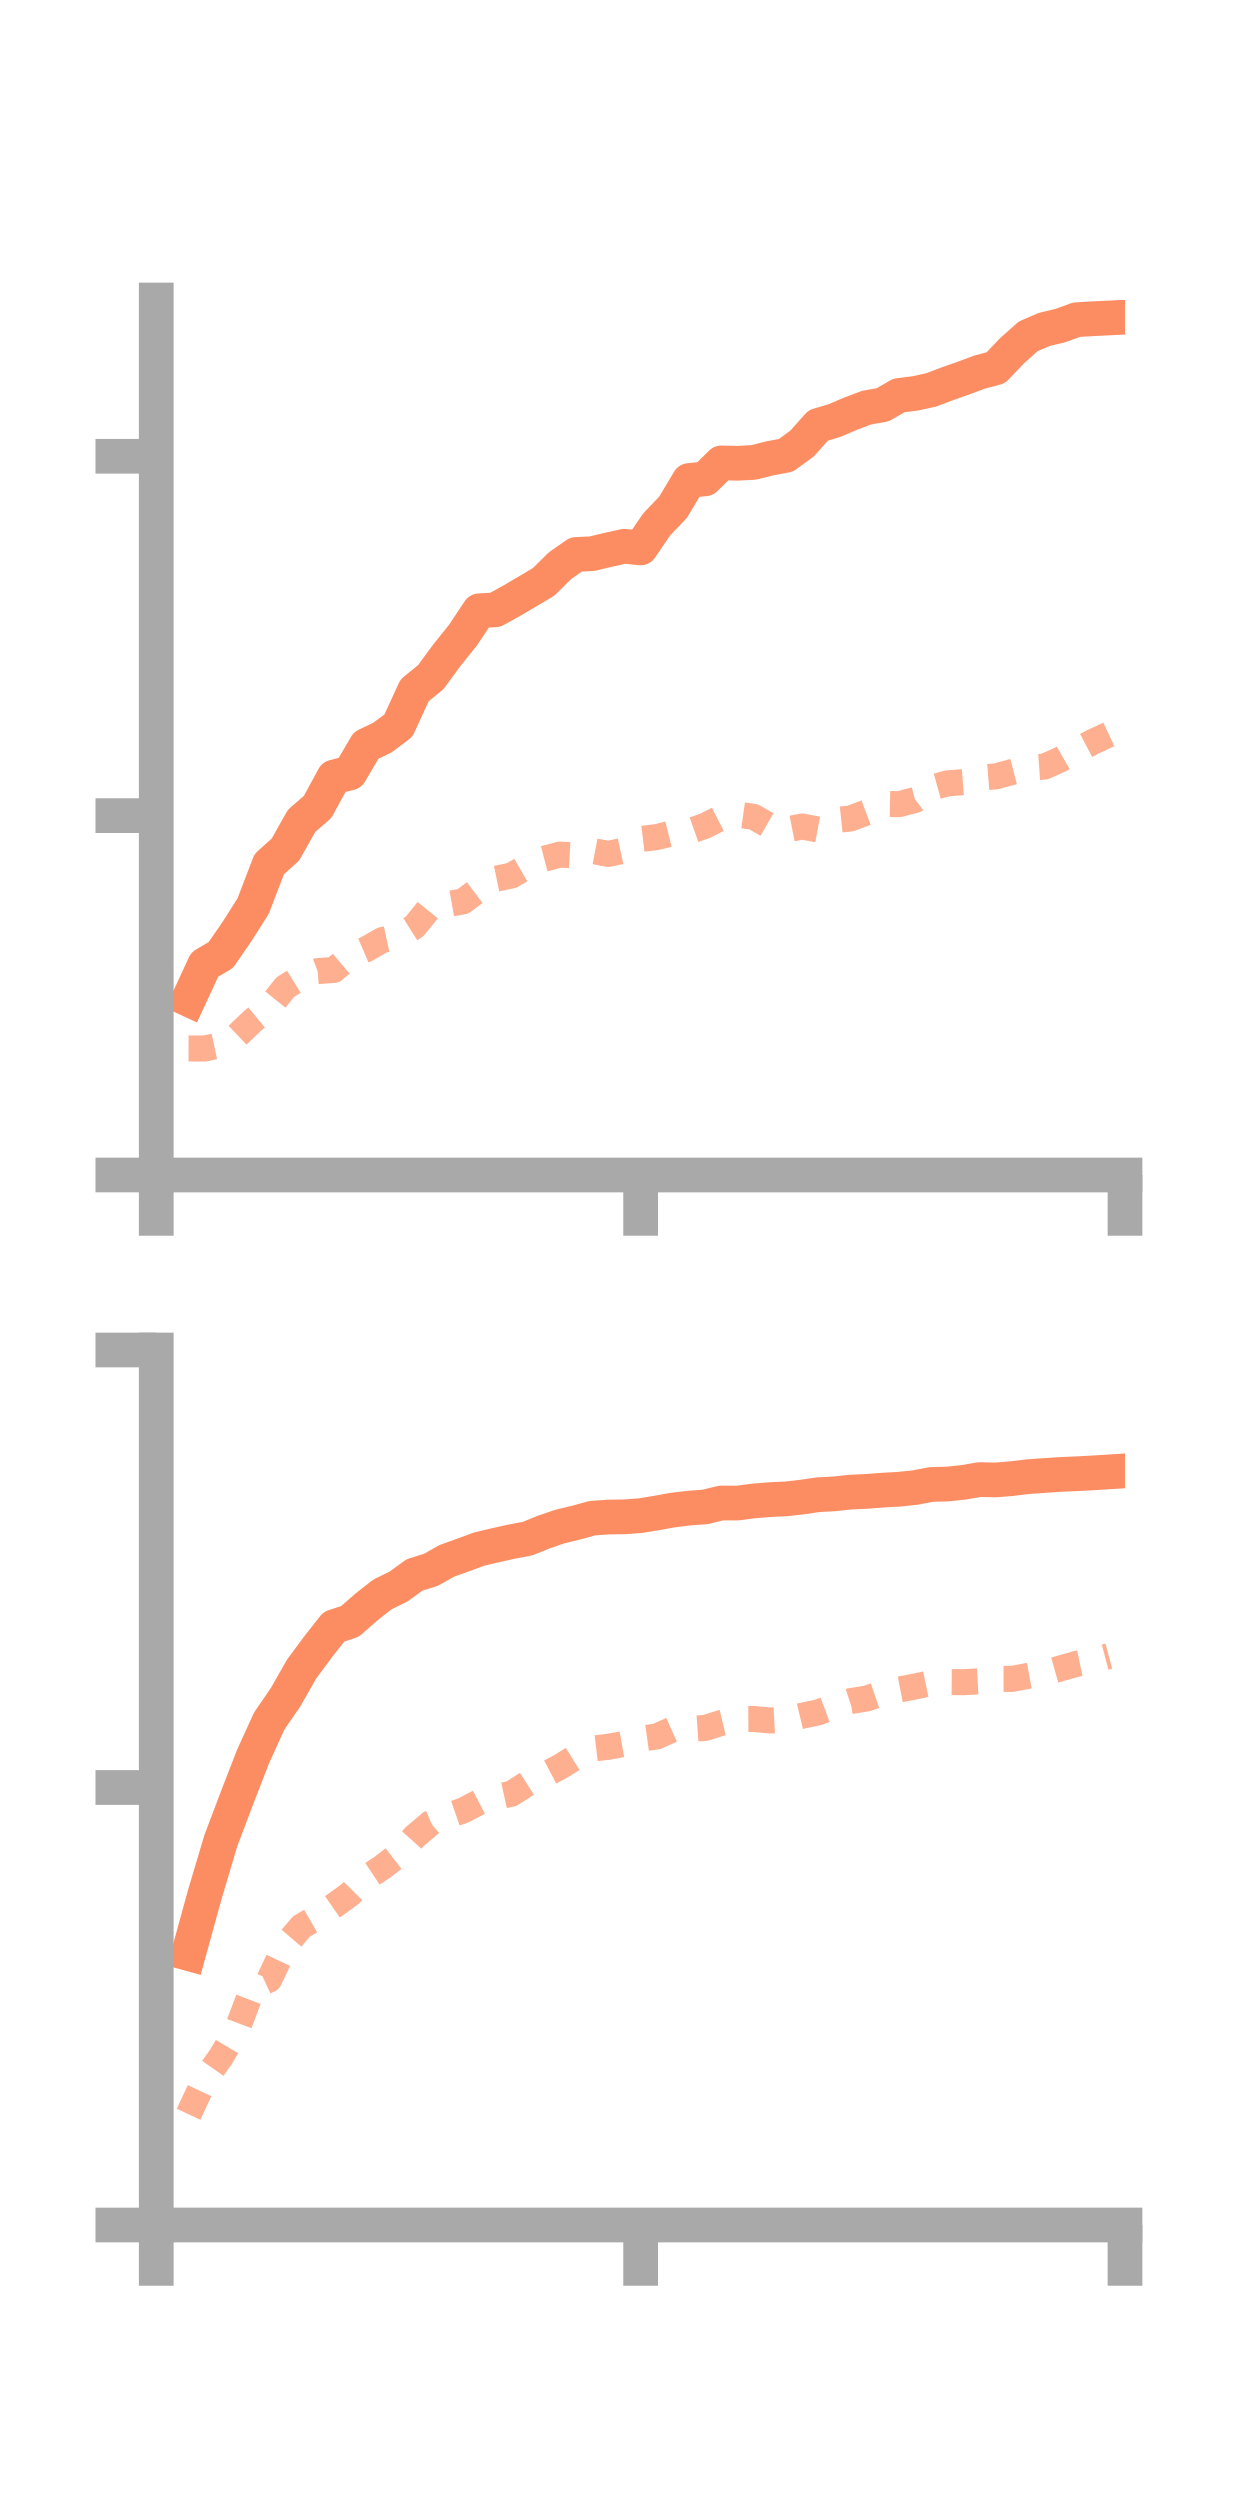
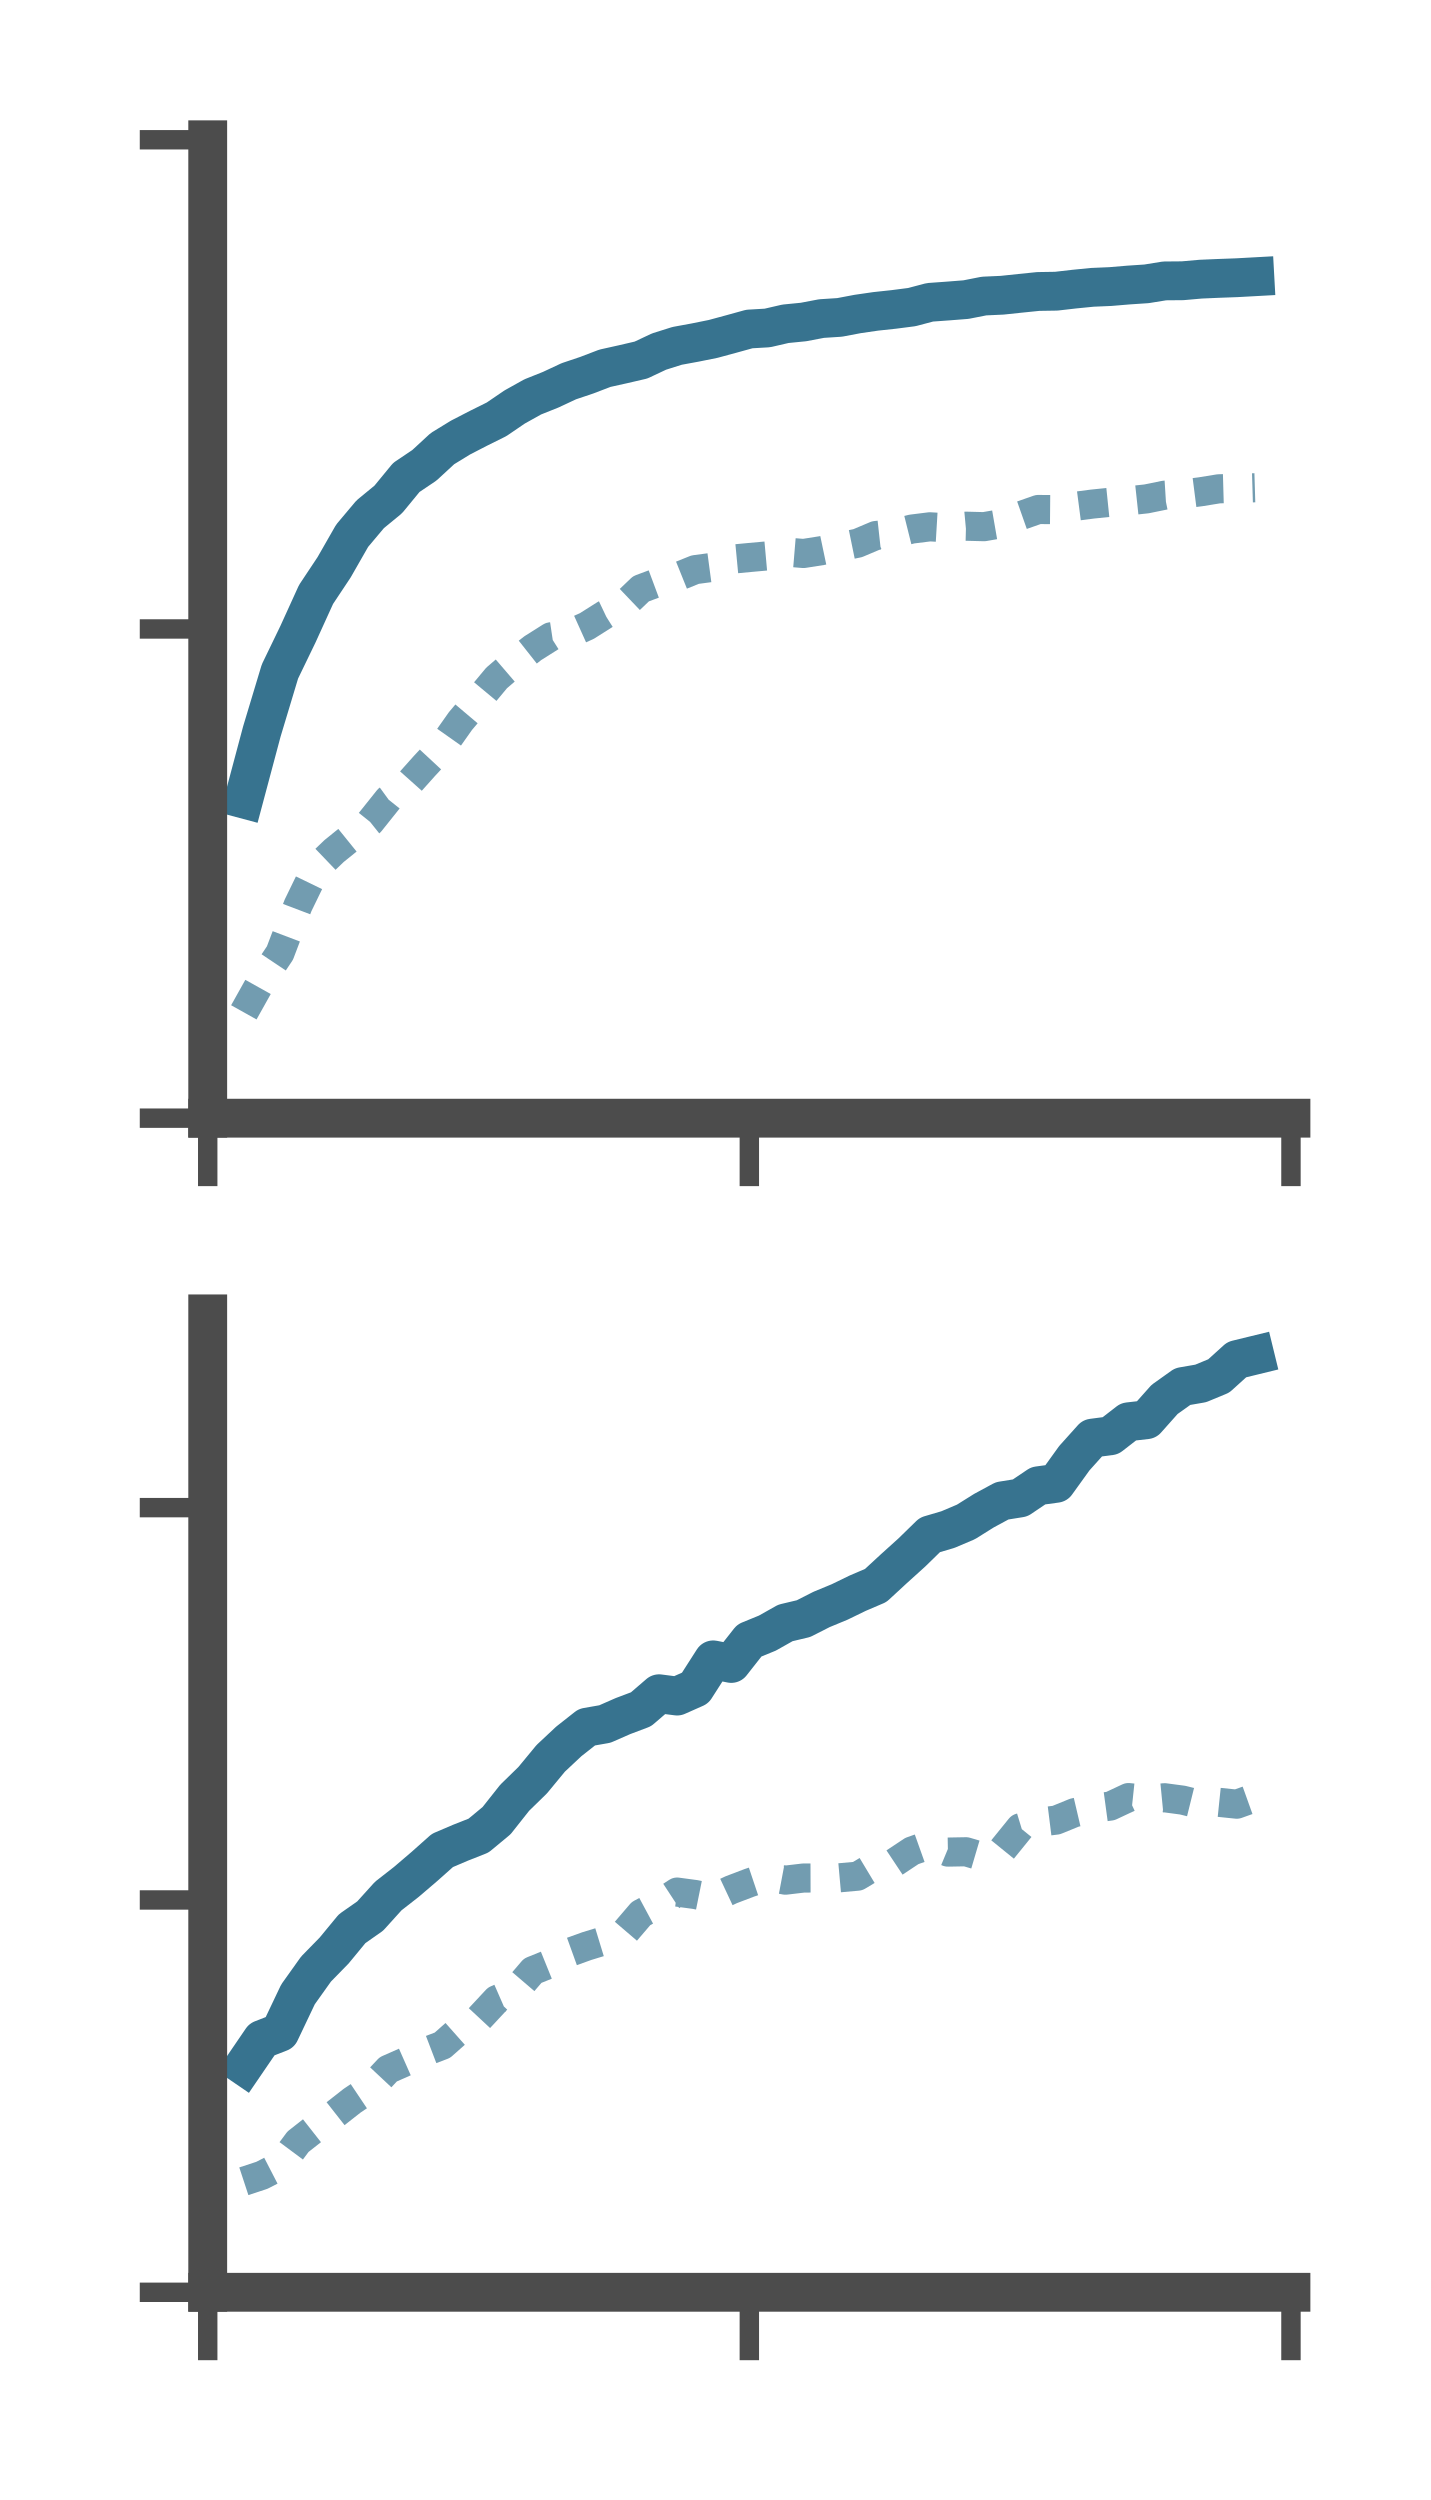
- <svg xmlns="http://www.w3.org/2000/svg" xmlns:xlink="http://www.w3.org/1999/xlink" height="144pt" version="1.1" viewBox="0 0 72 144" width="72pt">
+ <svg xmlns="http://www.w3.org/2000/svg" xmlns:xlink="http://www.w3.org/1999/xlink" height="128.78pt" version="1.1" viewBox="0 0 73.7 128.78" width="73.7pt">
  <defs>
    <style type="text/css">*{stroke-linecap:butt;stroke-linejoin:round;}</style>
  </defs>
  <g id="figure_1">
    <g id="patch_1">
-       <path d="M 0 144  L 72 144  L 72 0  L 0 0  z " style="fill:none;" />
+       <path d="M 0 128.78  L 73.7 128.78  L 73.7 0  L 0 0  z " style="fill:none;" />
    </g>
    <g id="axes_1">
      <g id="patch_2">
-         <path d="M 9 67.68  L 64.8 67.68  L 64.8 17.28  L 9 17.28  z " style="fill:none;" />
+         <path d="M 10.7 57.6  L 66.5 57.6  L 66.5 7.2  L 10.7 7.2  z " style="fill:none;" />
      </g>
      <g id="matplotlib.axis_1">
        <g id="xtick_1">
          <g id="line2d_1">
            <defs>
-               <path d="M 0 0  L 0 3.5  " id="mf21a7b0123" style="stroke:#a9a9a9;stroke-width:2;" />
+               <path d="M 0 0  L 0 3.5  " id="me8967f589b" style="stroke:#4c4c4c;" />
            </defs>
            <g>
-               <use style="fill:#a9a9a9;stroke:#a9a9a9;stroke-width:2;" x="9" xlink:href="#mf21a7b0123" y="67.68" />
+               <use style="fill:#4c4c4c;stroke:#4c4c4c;" x="10.7" xlink:href="#me8967f589b" y="57.6" />
            </g>
          </g>
        </g>
        <g id="xtick_2">
          <g id="line2d_2">
            <g>
-               <use style="fill:#a9a9a9;stroke:#a9a9a9;stroke-width:2;" x="36.9" xlink:href="#mf21a7b0123" y="67.68" />
+               <use style="fill:#4c4c4c;stroke:#4c4c4c;" x="38.6" xlink:href="#me8967f589b" y="57.6" />
            </g>
          </g>
        </g>
        <g id="xtick_3">
          <g id="line2d_3">
            <g>
-               <use style="fill:#a9a9a9;stroke:#a9a9a9;stroke-width:2;" x="64.8" xlink:href="#mf21a7b0123" y="67.68" />
+               <use style="fill:#4c4c4c;stroke:#4c4c4c;" x="66.5" xlink:href="#me8967f589b" y="57.6" />
            </g>
          </g>
        </g>
      </g>
      <g id="matplotlib.axis_2">
        <g id="ytick_1">
          <g id="line2d_4">
            <defs>
-               <path d="M 0 0  L -3.5 0  " id="mc073b67db8" style="stroke:#a9a9a9;stroke-width:2;" />
+               <path d="M 0 0  L -3.5 0  " id="m6eeece9a11" style="stroke:#4c4c4c;" />
            </defs>
            <g>
-               <use style="fill:#a9a9a9;stroke:#a9a9a9;stroke-width:2;" x="9" xlink:href="#mc073b67db8" y="67.68" />
+               <use style="fill:#4c4c4c;stroke:#4c4c4c;" x="10.7" xlink:href="#m6eeece9a11" y="57.6" />
            </g>
          </g>
        </g>
        <g id="ytick_2">
          <g id="line2d_5">
            <g>
-               <use style="fill:#a9a9a9;stroke:#a9a9a9;stroke-width:2;" x="9" xlink:href="#mc073b67db8" y="46.98" />
+               <use style="fill:#4c4c4c;stroke:#4c4c4c;" x="10.7" xlink:href="#m6eeece9a11" y="32.4" />
            </g>
          </g>
        </g>
        <g id="ytick_3">
          <g id="line2d_6">
            <g>
-               <use style="fill:#a9a9a9;stroke:#a9a9a9;stroke-width:2;" x="9" xlink:href="#mc073b67db8" y="26.281" />
+               <use style="fill:#4c4c4c;stroke:#4c4c4c;" x="10.7" xlink:href="#m6eeece9a11" y="7.2" />
            </g>
          </g>
        </g>
      </g>
      <g id="line2d_7">
-         <path clip-path="url(#p97be6d5e26)" d="M 10.86 57.568  L 11.79 55.558  L 12.72 55.009  L 13.65 53.658  L 14.58 52.194  L 15.51 49.768  L 16.44 48.937  L 17.37 47.282  L 18.3 46.472  L 19.23 44.756  L 20.16 44.52  L 21.09 42.934  L 22.02 42.491  L 22.95 41.793  L 23.88 39.764  L 24.81 39.006  L 25.74 37.739  L 26.67 36.582  L 27.6 35.182  L 28.53 35.125  L 29.46 34.611  L 30.39 34.065  L 31.32 33.511  L 32.25 32.589  L 33.18 31.938  L 34.11 31.892  L 35.04 31.668  L 35.97 31.464  L 36.9 31.561  L 37.83 30.199  L 38.76 29.228  L 39.69 27.678  L 40.62 27.578  L 41.55 26.663  L 42.48 26.684  L 43.41 26.636  L 44.34 26.401  L 45.27 26.226  L 46.2 25.548  L 47.13 24.503  L 48.06 24.228  L 48.99 23.829  L 49.92 23.478  L 50.85 23.314  L 51.78 22.777  L 52.71 22.661  L 53.64 22.458  L 54.57 22.104  L 55.5 21.777  L 56.43 21.43  L 57.36 21.184  L 58.29 20.206  L 59.22 19.375  L 60.15 18.974  L 61.08 18.752  L 62.01 18.415  L 62.94 18.361  L 63.87 18.315  " style="fill:none;stroke:#fc8d62;stroke-linecap:square;stroke-width:2;" />
+         <path clip-path="url(#p75b96d40f0)" d="M 12.56 41.16  L 13.49 37.676  L 14.42 34.59  L 15.35 32.665  L 16.28 30.622  L 17.21 29.223  L 18.14 27.597  L 19.07 26.491  L 20 25.727  L 20.93 24.595  L 21.86 23.969  L 22.79 23.111  L 23.72 22.541  L 24.65 22.061  L 25.58 21.599  L 26.51 20.965  L 27.44 20.446  L 28.37 20.074  L 29.3 19.639  L 30.23 19.326  L 31.16 18.97  L 32.09 18.763  L 33.02 18.547  L 33.95 18.109  L 34.88 17.816  L 35.81 17.645  L 36.74 17.457  L 37.67 17.205  L 38.6 16.948  L 39.53 16.894  L 40.46 16.679  L 41.39 16.587  L 42.32 16.41  L 43.25 16.35  L 44.18 16.174  L 45.11 16.039  L 46.04 15.939  L 46.97 15.819  L 47.9 15.573  L 48.83 15.506  L 49.76 15.433  L 50.69 15.25  L 51.62 15.208  L 52.55 15.11  L 53.48 15.015  L 54.41 15  L 55.34 14.893  L 56.27 14.801  L 57.2 14.761  L 58.13 14.683  L 59.06 14.621  L 59.99 14.47  L 60.92 14.462  L 61.85 14.38  L 62.78 14.34  L 63.71 14.306  L 64.64 14.255  " style="fill:none;stroke:#37738f;stroke-linecap:square;stroke-width:2;" />
      </g>
      <g id="line2d_8">
-         <path clip-path="url(#p97be6d5e26)" d="M 10.86 60.392  L 11.79 60.395  L 12.72 60.194  L 13.65 59.658  L 14.58 58.773  L 15.51 58.008  L 16.44 56.852  L 17.37 56.28  L 18.3 55.935  L 19.23 55.869  L 20.16 55.081  L 21.09 54.679  L 22.02 54.147  L 22.95 53.947  L 23.88 53.362  L 24.81 52.214  L 25.74 52.088  L 26.67 51.921  L 27.6 51.219  L 28.53 50.624  L 29.46 50.431  L 30.39 49.888  L 31.32 49.47  L 32.25 49.225  L 33.18 49.275  L 34.11 49.01  L 35.04 49.186  L 35.97 48.982  L 36.9 48.329  L 37.83 48.216  L 38.76 47.985  L 39.69 47.892  L 40.62 47.564  L 41.55 47.089  L 42.48 46.919  L 43.41 47.05  L 44.34 47.587  L 45.27 47.792  L 46.2 47.608  L 47.13 47.781  L 48.06 47.245  L 48.99 47.145  L 49.92 46.794  L 50.85 46.302  L 51.78 46.321  L 52.71 46.081  L 53.64 45.381  L 54.57 45.122  L 55.5 45.052  L 56.43 44.792  L 57.36 44.719  L 58.29 44.468  L 59.22 44.226  L 60.15 44.16  L 61.08 43.748  L 62.01 43.221  L 62.94 42.735  L 63.87 42.3  " style="fill:none;stroke:#fc8d62;stroke-dasharray:1.5,1.5;stroke-dashoffset:0;stroke-opacity:0.7;stroke-width:1.5;" />
+         <path clip-path="url(#p75b96d40f0)" d="M 12.56 52.148  L 13.49 50.484  L 14.42 49.094  L 15.35 46.645  L 16.28 44.73  L 17.21 43.838  L 18.14 43.087  L 19.07 42.342  L 20 41.178  L 20.93 40.501  L 21.86 39.46  L 22.79 38.459  L 23.72 37.141  L 24.65 36.042  L 25.58 34.924  L 26.51 34.126  L 27.44 33.392  L 28.37 32.805  L 29.3 32.666  L 30.23 32.247  L 31.16 31.659  L 32.09 31.216  L 33.02 30.328  L 33.95 29.982  L 34.88 29.717  L 35.81 29.343  L 36.74 29.219  L 37.67 28.807  L 38.6 28.719  L 39.53 28.635  L 40.46 28.434  L 41.39 28.511  L 42.32 28.365  L 43.25 28.17  L 44.18 27.98  L 45.11 27.587  L 46.04 27.485  L 46.97 27.253  L 47.9 27.137  L 48.83 27.192  L 49.76 27.106  L 50.69 27.13  L 51.62 26.969  L 52.55 26.572  L 53.48 26.245  L 54.41 26.253  L 55.34 26.087  L 56.27 25.966  L 57.2 25.871  L 58.13 25.798  L 59.06 25.698  L 59.99 25.508  L 60.92 25.45  L 61.85 25.331  L 62.78 25.18  L 63.71 25.154  L 64.64 25.126  " style="fill:none;stroke:#37738f;stroke-dasharray:1.5,1.5;stroke-dashoffset:0;stroke-opacity:0.7;stroke-width:1.5;" />
      </g>
      <g id="patch_3">
-         <path d="M 9 67.68  L 9 17.28  " style="fill:none;stroke:#a9a9a9;stroke-linecap:square;stroke-linejoin:miter;stroke-width:2;" />
+         <path d="M 10.7 57.6  L 10.7 7.2  " style="fill:none;stroke:#4c4c4c;stroke-linecap:square;stroke-linejoin:miter;stroke-width:2;" />
      </g>
      <g id="patch_4">
-         <path d="M 64.8 67.68  L 64.8 17.28  " style="fill:none;" />
+         <path d="M 66.5 57.6  L 66.5 7.2  " style="fill:none;" />
      </g>
      <g id="patch_5">
-         <path d="M 9 67.68  L 64.8 67.68  " style="fill:none;stroke:#a9a9a9;stroke-linecap:square;stroke-linejoin:miter;stroke-width:2;" />
+         <path d="M 10.7 57.6  L 66.5 57.6  " style="fill:none;stroke:#4c4c4c;stroke-linecap:square;stroke-linejoin:miter;stroke-width:2;" />
      </g>
      <g id="patch_6">
-         <path d="M 9 17.28  L 64.8 17.28  " style="fill:none;" />
+         <path d="M 10.7 7.2  L 66.5 7.2  " style="fill:none;" />
      </g>
    </g>
    <g id="axes_2">
      <g id="patch_7">
-         <path d="M 9 128.16  L 64.8 128.16  L 64.8 77.76  L 9 77.76  z " style="fill:none;" />
+         <path d="M 10.7 118.08  L 66.5 118.08  L 66.5 67.68  L 10.7 67.68  z " style="fill:none;" />
      </g>
      <g id="matplotlib.axis_3">
        <g id="xtick_4">
          <g id="line2d_9">
            <g>
-               <use style="fill:#a9a9a9;stroke:#a9a9a9;stroke-width:2;" x="9" xlink:href="#mf21a7b0123" y="128.16" />
+               <use style="fill:#4c4c4c;stroke:#4c4c4c;" x="10.7" xlink:href="#me8967f589b" y="118.08" />
            </g>
          </g>
        </g>
        <g id="xtick_5">
          <g id="line2d_10">
            <g>
-               <use style="fill:#a9a9a9;stroke:#a9a9a9;stroke-width:2;" x="36.9" xlink:href="#mf21a7b0123" y="128.16" />
+               <use style="fill:#4c4c4c;stroke:#4c4c4c;" x="38.6" xlink:href="#me8967f589b" y="118.08" />
            </g>
          </g>
        </g>
        <g id="xtick_6">
          <g id="line2d_11">
            <g>
-               <use style="fill:#a9a9a9;stroke:#a9a9a9;stroke-width:2;" x="64.8" xlink:href="#mf21a7b0123" y="128.16" />
+               <use style="fill:#4c4c4c;stroke:#4c4c4c;" x="66.5" xlink:href="#me8967f589b" y="118.08" />
            </g>
          </g>
        </g>
      </g>
      <g id="matplotlib.axis_4">
        <g id="ytick_4">
          <g id="line2d_12">
            <g>
-               <use style="fill:#a9a9a9;stroke:#a9a9a9;stroke-width:2;" x="9" xlink:href="#mc073b67db8" y="128.16" />
+               <use style="fill:#4c4c4c;stroke:#4c4c4c;" x="10.7" xlink:href="#m6eeece9a11" y="118.08" />
            </g>
          </g>
        </g>
        <g id="ytick_5">
          <g id="line2d_13">
            <g>
-               <use style="fill:#a9a9a9;stroke:#a9a9a9;stroke-width:2;" x="9" xlink:href="#mc073b67db8" y="102.96" />
+               <use style="fill:#4c4c4c;stroke:#4c4c4c;" x="10.7" xlink:href="#m6eeece9a11" y="97.871" />
            </g>
          </g>
        </g>
        <g id="ytick_6">
          <g id="line2d_14">
            <g>
-               <use style="fill:#a9a9a9;stroke:#a9a9a9;stroke-width:2;" x="9" xlink:href="#mc073b67db8" y="77.76" />
+               <use style="fill:#4c4c4c;stroke:#4c4c4c;" x="10.7" xlink:href="#m6eeece9a11" y="77.661" />
            </g>
          </g>
        </g>
      </g>
      <g id="line2d_15">
-         <path clip-path="url(#pf5a09f4f42)" d="M 10.86 112.525  L 11.79 109.147  L 12.72 106.023  L 13.65 103.564  L 14.58 101.167  L 15.51 99.126  L 16.44 97.775  L 17.37 96.142  L 18.3 94.886  L 19.23 93.701  L 20.16 93.392  L 21.09 92.577  L 22.02 91.844  L 22.95 91.387  L 23.88 90.714  L 24.81 90.426  L 25.74 89.903  L 26.67 89.57  L 27.6 89.227  L 28.53 89.007  L 29.46 88.8  L 30.39 88.625  L 31.32 88.247  L 32.25 87.929  L 33.18 87.705  L 34.11 87.448  L 35.04 87.382  L 35.97 87.369  L 36.9 87.3  L 37.83 87.147  L 38.76 86.978  L 39.69 86.868  L 40.62 86.799  L 41.55 86.572  L 42.48 86.577  L 43.41 86.454  L 44.34 86.379  L 45.27 86.336  L 46.2 86.231  L 47.13 86.096  L 48.06 86.046  L 48.99 85.945  L 49.92 85.904  L 50.85 85.831  L 51.78 85.781  L 52.71 85.684  L 53.64 85.505  L 54.57 85.481  L 55.5 85.382  L 56.43 85.224  L 57.36 85.245  L 58.29 85.168  L 59.22 85.055  L 60.15 84.99  L 61.08 84.929  L 62.01 84.888  L 62.94 84.839  L 63.87 84.781  " style="fill:none;stroke:#fc8d62;stroke-linecap:square;stroke-width:2;" />
+         <path clip-path="url(#p5b29dd889a)" d="M 12.56 106.417  L 13.49 105.055  L 14.42 104.692  L 15.35 102.735  L 16.28 101.43  L 17.21 100.478  L 18.14 99.35  L 19.07 98.698  L 20 97.669  L 20.93 96.943  L 21.86 96.148  L 22.79 95.32  L 23.72 94.923  L 24.65 94.556  L 25.58 93.785  L 26.51 92.609  L 27.44 91.701  L 28.37 90.574  L 29.3 89.703  L 30.23 88.97  L 31.16 88.807  L 32.09 88.399  L 33.02 88.048  L 33.95 87.248  L 34.88 87.368  L 35.81 86.955  L 36.74 85.503  L 37.67 85.688  L 38.6 84.505  L 39.53 84.124  L 40.46 83.6  L 41.39 83.379  L 42.32 82.906  L 43.25 82.521  L 44.18 82.069  L 45.11 81.671  L 46.04 80.812  L 46.97 79.972  L 47.9 79.065  L 48.83 78.791  L 49.76 78.396  L 50.69 77.814  L 51.62 77.311  L 52.55 77.162  L 53.48 76.535  L 54.41 76.408  L 55.34 75.116  L 56.27 74.08  L 57.2 73.959  L 58.13 73.238  L 59.06 73.132  L 59.99 72.087  L 60.92 71.424  L 61.85 71.263  L 62.78 70.878  L 63.71 70.036  L 64.64 69.809  " style="fill:none;stroke:#37738f;stroke-linecap:square;stroke-width:2;" />
      </g>
      <g id="line2d_16">
-         <path clip-path="url(#pf5a09f4f42)" d="M 10.86 121.781  L 11.79 119.803  L 12.72 118.484  L 13.65 116.916  L 14.58 114.456  L 15.51 114.023  L 16.44 112.043  L 17.37 110.958  L 18.3 110.421  L 19.23 109.775  L 20.16 109.104  L 21.09 108.174  L 22.02 107.556  L 22.95 106.836  L 23.88 105.796  L 24.81 105.007  L 25.74 104.608  L 26.67 104.287  L 27.6 103.804  L 28.53 103.52  L 29.46 103.318  L 30.39 102.721  L 31.32 102.261  L 32.25 101.772  L 33.18 101.193  L 34.11 100.726  L 35.04 100.614  L 35.97 100.446  L 36.9 100.152  L 37.83 100.021  L 38.76 99.603  L 39.69 99.593  L 40.62 99.529  L 41.55 99.239  L 42.48 99.017  L 43.41 99.013  L 44.34 99.1  L 45.27 99.051  L 46.2 98.829  L 47.13 98.632  L 48.06 98.285  L 48.99 97.984  L 49.92 97.835  L 50.85 97.519  L 51.78 97.321  L 52.71 97.141  L 53.64 96.947  L 54.57 96.887  L 55.5 96.895  L 56.43 96.843  L 57.36 96.706  L 58.29 96.705  L 59.22 96.532  L 60.15 96.363  L 61.08 96.101  L 62.01 95.839  L 62.94 95.644  L 63.87 95.396  " style="fill:none;stroke:#fc8d62;stroke-dasharray:1.5,1.5;stroke-dashoffset:0;stroke-opacity:0.7;stroke-width:1.5;" />
+         <path clip-path="url(#p5b29dd889a)" d="M 12.56 112.361  L 13.49 112.055  L 14.42 111.576  L 15.35 110.325  L 16.28 109.594  L 17.21 108.94  L 18.14 108.21  L 19.07 107.587  L 20 106.595  L 20.93 106.184  L 21.86 105.708  L 22.79 105.353  L 23.72 104.528  L 24.65 104.007  L 25.58 103.008  L 26.51 102.602  L 27.44 101.515  L 28.37 101.139  L 29.3 100.582  L 30.23 100.247  L 31.16 99.963  L 32.09 99.658  L 33.02 98.572  L 33.95 98.073  L 34.88 97.465  L 35.81 97.59  L 36.74 97.778  L 37.67 97.342  L 38.6 96.988  L 39.53 96.676  L 40.46 96.851  L 41.39 96.741  L 42.32 96.738  L 43.25 96.728  L 44.18 96.645  L 45.11 96.086  L 46.04 95.967  L 46.97 95.35  L 47.9 95.019  L 48.83 95.405  L 49.76 95.388  L 50.69 95.662  L 51.62 95.301  L 52.55 94.154  L 53.48 93.872  L 54.41 93.756  L 55.34 93.377  L 56.27 93.159  L 57.2 93.033  L 58.13 92.597  L 59.06 92.695  L 59.99 92.605  L 60.92 92.729  L 61.85 92.959  L 62.78 92.841  L 63.71 92.937  L 64.64 92.604  " style="fill:none;stroke:#37738f;stroke-dasharray:1.5,1.5;stroke-dashoffset:0;stroke-opacity:0.7;stroke-width:1.5;" />
      </g>
      <g id="patch_8">
-         <path d="M 9 128.16  L 9 77.76  " style="fill:none;stroke:#a9a9a9;stroke-linecap:square;stroke-linejoin:miter;stroke-width:2;" />
+         <path d="M 10.7 118.08  L 10.7 67.68  " style="fill:none;stroke:#4c4c4c;stroke-linecap:square;stroke-linejoin:miter;stroke-width:2;" />
      </g>
      <g id="patch_9">
-         <path d="M 64.8 128.16  L 64.8 77.76  " style="fill:none;" />
+         <path d="M 66.5 118.08  L 66.5 67.68  " style="fill:none;" />
      </g>
      <g id="patch_10">
-         <path d="M 9 128.16  L 64.8 128.16  " style="fill:none;stroke:#a9a9a9;stroke-linecap:square;stroke-linejoin:miter;stroke-width:2;" />
+         <path d="M 10.7 118.08  L 66.5 118.08  " style="fill:none;stroke:#4c4c4c;stroke-linecap:square;stroke-linejoin:miter;stroke-width:2;" />
      </g>
      <g id="patch_11">
-         <path d="M 9 77.76  L 64.8 77.76  " style="fill:none;" />
+         <path d="M 10.7 67.68  L 66.5 67.68  " style="fill:none;" />
      </g>
    </g>
  </g>
  <defs>
-     <clipPath id="p97be6d5e26">
-       <rect height="50.4" width="55.8" x="9" y="17.28" />
+     <clipPath id="p75b96d40f0">
+       <rect height="50.4" width="55.8" x="10.7" y="7.2" />
    </clipPath>
-     <clipPath id="pf5a09f4f42">
-       <rect height="50.4" width="55.8" x="9" y="77.76" />
+     <clipPath id="p5b29dd889a">
+       <rect height="50.4" width="55.8" x="10.7" y="67.68" />
    </clipPath>
  </defs>
</svg>
